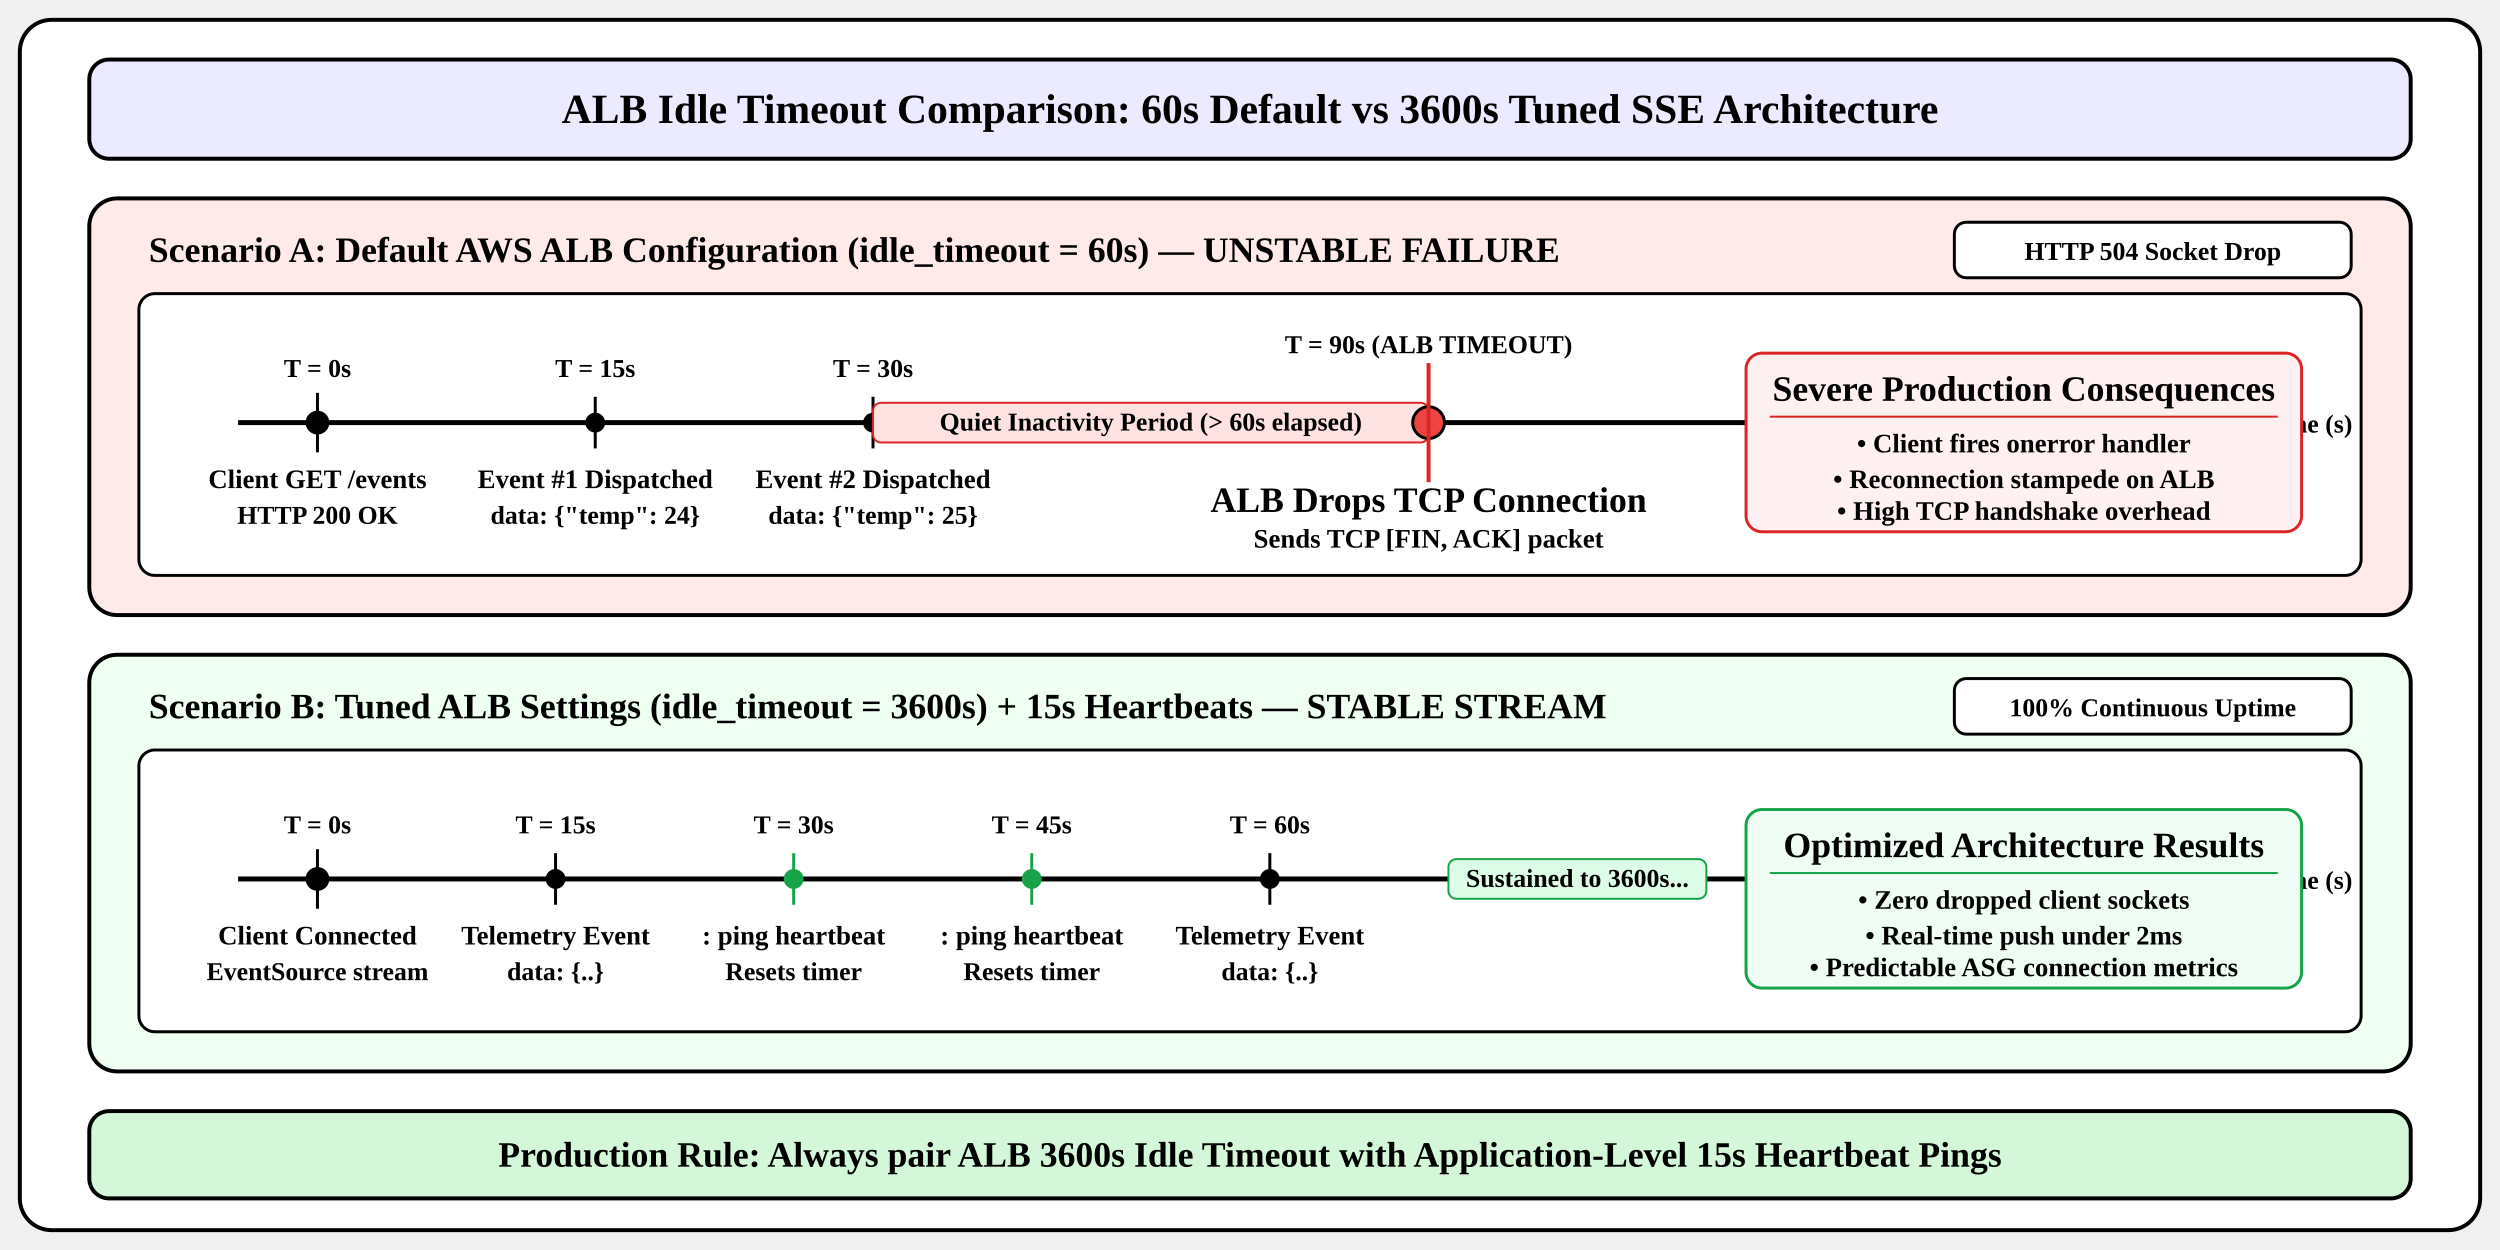
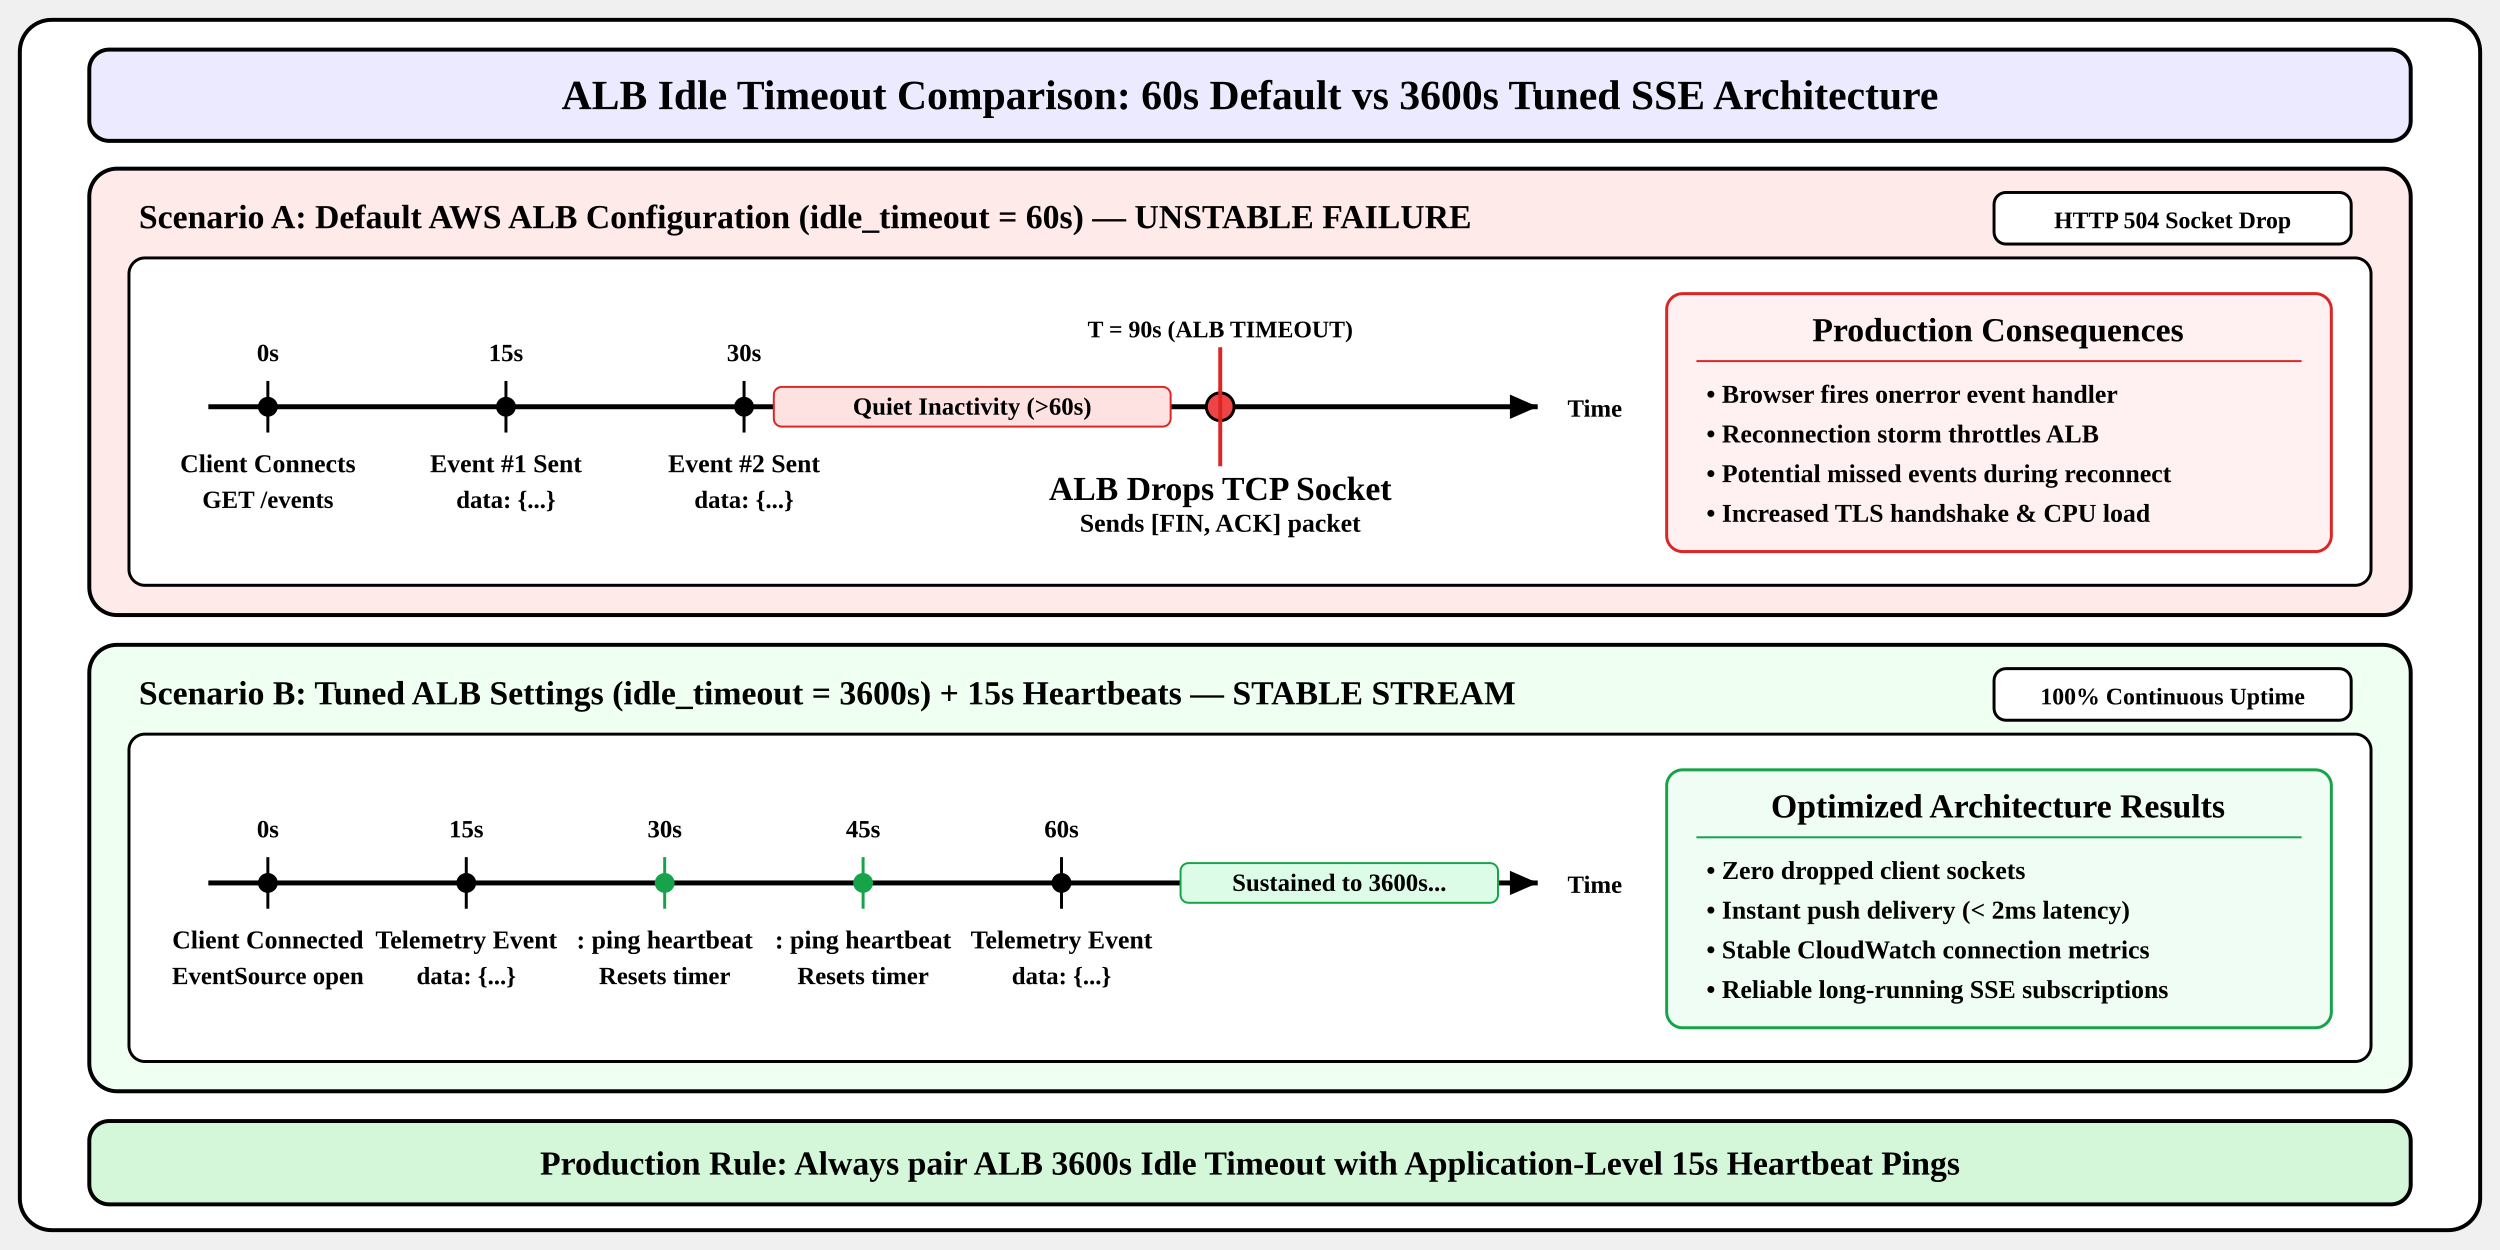
- <svg xmlns="http://www.w3.org/2000/svg" viewBox="0 0 1260 630" width="100%" height="auto">
+ <svg xmlns="http://www.w3.org/2000/svg" viewBox="0 0 1260 630">
  <defs>
    <style>
      .txt-title { font-family: "Times New Roman", Times, serif; font-size: 21px; font-weight: 800; fill: #000000; }
-       .txt-node-title { font-family: "Times New Roman", Times, serif; font-size: 18px; font-weight: 800; fill: #000000; }
-       .txt-node-sub { font-family: "Times New Roman", Times, serif; font-size: 13.5px; font-weight: 600; fill: #000000; }
-       .txt-node-code { font-family: "Times New Roman", Times, serif; font-size: 13px; font-weight: 700; fill: #000000; }
-       .txt-badge { font-family: "Times New Roman", Times, serif; font-size: 13px; font-weight: 800; fill: #000000; }
+       .txt-node-title { font-family: "Times New Roman", Times, serif; font-size: 17px; font-weight: 800; fill: #000000; }
+       .txt-node-sub { font-family: "Times New Roman", Times, serif; font-size: 13px; font-weight: 600; fill: #000000; }
+       .txt-node-code { font-family: "Times New Roman", Times, serif; font-size: 12.5px; font-weight: 700; fill: #000000; }
+       .txt-badge { font-family: "Times New Roman", Times, serif; font-size: 12px; font-weight: 800; fill: #000000; }

      @keyframes pulse-dot {
-         0% { r: 6px; opacity: 1; }
-         50% { r: 10px; opacity: 0.4; }
-         100% { r: 6px; opacity: 1; }
+         0% { r: 6px; }
+         50% { r: 9px; }
+         100% { r: 6px; }
      }
      .anim-alert {
        animation: pulse-dot 1.5s infinite ease-in-out;
      }
    </style>
    <marker id="arrow" viewBox="0 0 10 10" refX="8" refY="5" markerWidth="7" markerHeight="7" orient="auto">
      <path d="M 0 1.5 L 8 5 L 0 8.5 z" fill="#000000" />
    </marker>
  </defs>
  <rect x="10" y="10" width="1240" height="610" rx="16" fill="#ffffff" stroke="#000000" stroke-width="2" />
-   <g transform="translate(45, 30)">
-     <rect width="1170" height="50" rx="10" fill="#ebeaff" stroke="#000000" stroke-width="2" />
-     <text x="585" y="32" class="txt-title" text-anchor="middle">ALB Idle Timeout Comparison: 60s Default vs 3600s Tuned SSE Architecture</text>
+   <g transform="translate(45, 25)">
+     <rect width="1170" height="46" rx="10" fill="#ebeaff" stroke="#000000" stroke-width="2" />
+     <text x="585" y="30" class="txt-title" text-anchor="middle">ALB Idle Timeout Comparison: 60s Default vs 3600s Tuned SSE Architecture</text>
  </g>
-   <g transform="translate(45, 100)">
-     <rect width="1170" height="210" rx="14" fill="#ffeaea" stroke="#000000" stroke-width="2" />
-     <text x="30" y="32" class="txt-node-title">Scenario A: Default AWS ALB Configuration (idle_timeout = 60s) — UNSTABLE FAILURE</text>
-     <rect x="940" y="12" width="200" height="28" rx="6" fill="#ffffff" stroke="#000000" stroke-width="1.5" />
-     <text x="1040" y="31" class="txt-badge" text-anchor="middle">HTTP 504 Socket Drop</text>
-     <g transform="translate(25, 48)">
-       <rect width="1120" height="142" rx="8" fill="#ffffff" stroke="#000000" stroke-width="1.5" />
-       <line x1="50" y1="65" x2="1060" y2="65" stroke="#000000" stroke-width="2.5" marker-end="url(#arrow)" />
-       <text x="1070" y="70" class="txt-node-code">Time (s)</text>
-       <circle cx="90" cy="65" r="6" fill="#000000" />
-       <line x1="90" y1="50" x2="90" y2="80" stroke="#000000" stroke-width="1.5" />
-       <text x="90" y="42" class="txt-node-code" text-anchor="middle">T = 0s</text>
-       <text x="90" y="98" class="txt-node-sub" text-anchor="middle">Client GET /events</text>
-       <text x="90" y="116" class="txt-node-code" text-anchor="middle">HTTP 200 OK</text>
-       <circle cx="230" cy="65" r="5" fill="#000000" />
-       <line x1="230" y1="52" x2="230" y2="78" stroke="#000000" stroke-width="1.5" />
-       <text x="230" y="42" class="txt-node-code" text-anchor="middle">T = 15s</text>
-       <text x="230" y="98" class="txt-node-sub" text-anchor="middle">Event #1 Dispatched</text>
-       <text x="230" y="116" class="txt-node-code" text-anchor="middle">data: {"temp": 24}</text>
-       <circle cx="370" cy="65" r="5" fill="#000000" />
-       <line x1="370" y1="52" x2="370" y2="78" stroke="#000000" stroke-width="1.5" />
-       <text x="370" y="42" class="txt-node-code" text-anchor="middle">T = 30s</text>
-       <text x="370" y="98" class="txt-node-sub" text-anchor="middle">Event #2 Dispatched</text>
-       <text x="370" y="116" class="txt-node-code" text-anchor="middle">data: {"temp": 25}</text>
-       <rect x="370" y="55" width="280" height="20" rx="4" fill="#fee2e2" stroke="#dc2626" stroke-width="1" />
-       <text x="510" y="69" class="txt-node-code" fill="#b91c1c" text-anchor="middle">Quiet Inactivity Period (&gt; 60s elapsed)</text>
-       <circle cx="650" cy="65" r="8" fill="#ef4444" stroke="#000000" stroke-width="1.5" class="anim-alert" />
-       <line x1="650" y1="35" x2="650" y2="95" stroke="#dc2626" stroke-width="2" />
-       <text x="650" y="30" class="txt-badge" fill="#dc2626" text-anchor="middle">T = 90s (ALB TIMEOUT)</text>
-       <text x="650" y="110" class="txt-node-title" font-size="14" fill="#b91c1c" text-anchor="middle">ALB Drops TCP Connection</text>
-       <text x="650" y="128" class="txt-node-sub" text-anchor="middle">Sends TCP [FIN, ACK] packet</text>
-       <g transform="translate(810, 30)">
-         <rect width="280" height="90" rx="8" fill="#fff1f2" stroke="#dc2626" stroke-width="1.5" />
-         <text x="140" y="24" class="txt-node-title" font-size="14" fill="#991b1b" text-anchor="middle">Severe Production Consequences</text>
-         <line x1="12" y1="32" x2="268" y2="32" stroke="#dc2626" stroke-width="1" />
-         <text x="140" y="50" class="txt-node-sub" text-anchor="middle">• Client fires onerror handler</text>
-         <text x="140" y="68" class="txt-node-sub" text-anchor="middle">• Reconnection stampede on ALB</text>
-         <text x="140" y="84" class="txt-node-sub" text-anchor="middle">• High TCP handshake overhead</text>
+   <g transform="translate(45, 85)">
+     <rect width="1170" height="225" rx="14" fill="#ffeaea" stroke="#000000" stroke-width="2" />
+     <text x="25" y="30" class="txt-node-title">Scenario A: Default AWS ALB Configuration (idle_timeout = 60s) — UNSTABLE FAILURE</text>
+     <rect x="960" y="12" width="180" height="26" rx="6" fill="#ffffff" stroke="#000000" stroke-width="1.5" />
+     <text x="1050" y="30" class="txt-badge" fill="#dc2626" text-anchor="middle">HTTP 504 Socket Drop</text>
+     <g transform="translate(20, 45)">
+       <rect width="1130" height="165" rx="8" fill="#ffffff" stroke="#000000" stroke-width="1.5" />
+       <line x1="40" y1="75" x2="710" y2="75" stroke="#000000" stroke-width="2.5" marker-end="url(#arrow)" />
+       <text x="725" y="80" class="txt-node-code">Time</text>
+       <circle cx="70" cy="75" r="5" fill="#000000" />
+       <line x1="70" y1="62" x2="70" y2="88" stroke="#000000" stroke-width="1.5" />
+       <text x="70" y="52" class="txt-node-code" text-anchor="middle">0s</text>
+       <text x="70" y="108" class="txt-node-sub" text-anchor="middle">Client Connects</text>
+       <text x="70" y="126" class="txt-node-code" text-anchor="middle">GET /events</text>
+       <circle cx="190" cy="75" r="5" fill="#000000" />
+       <line x1="190" y1="62" x2="190" y2="88" stroke="#000000" stroke-width="1.5" />
+       <text x="190" y="52" class="txt-node-code" text-anchor="middle">15s</text>
+       <text x="190" y="108" class="txt-node-sub" text-anchor="middle">Event #1 Sent</text>
+       <text x="190" y="126" class="txt-node-code" font-size="11" text-anchor="middle">data: {...}</text>
+       <circle cx="310" cy="75" r="5" fill="#000000" />
+       <line x1="310" y1="62" x2="310" y2="88" stroke="#000000" stroke-width="1.5" />
+       <text x="310" y="52" class="txt-node-code" text-anchor="middle">30s</text>
+       <text x="310" y="108" class="txt-node-sub" text-anchor="middle">Event #2 Sent</text>
+       <text x="310" y="126" class="txt-node-code" font-size="11" text-anchor="middle">data: {...}</text>
+       <rect x="325" y="65" width="200" height="20" rx="4" fill="#fee2e2" stroke="#dc2626" stroke-width="1" />
+       <text x="425" y="79" class="txt-node-code" font-size="11" fill="#b91c1c" text-anchor="middle">Quiet Inactivity (&gt;60s)</text>
+       <circle cx="550" cy="75" r="7" fill="#ef4444" stroke="#000000" stroke-width="1.5" class="anim-alert" />
+       <line x1="550" y1="45" x2="550" y2="105" stroke="#dc2626" stroke-width="2" />
+       <text x="550" y="40" class="txt-badge" fill="#dc2626" text-anchor="middle">T = 90s (ALB TIMEOUT)</text>
+       <text x="550" y="122" class="txt-node-title" font-size="13" fill="#b91c1c" text-anchor="middle">ALB Drops TCP Socket</text>
+       <text x="550" y="138" class="txt-node-sub" font-size="11" text-anchor="middle">Sends [FIN, ACK] packet</text>
+       <g transform="translate(775, 18)">
+         <rect width="335" height="130" rx="8" fill="#fff1f2" stroke="#dc2626" stroke-width="1.5" />
+         <text x="167" y="24" class="txt-node-title" font-size="14" fill="#991b1b" text-anchor="middle">Production Consequences</text>
+         <line x1="15" y1="34" x2="320" y2="34" stroke="#dc2626" stroke-width="1" />
+         <text x="20" y="55" class="txt-node-sub">• Browser fires onerror event handler</text>
+         <text x="20" y="75" class="txt-node-sub">• Reconnection storm throttles ALB</text>
+         <text x="20" y="95" class="txt-node-sub">• Potential missed events during reconnect</text>
+         <text x="20" y="115" class="txt-node-sub">• Increased TLS handshake &amp; CPU load</text>
      </g>
    </g>
  </g>
-   <g transform="translate(45, 330)">
-     <rect width="1170" height="210" rx="14" fill="#effff1" stroke="#000000" stroke-width="2" />
-     <text x="30" y="32" class="txt-node-title">Scenario B: Tuned ALB Settings (idle_timeout = 3600s) + 15s Heartbeats — STABLE STREAM</text>
-     <rect x="940" y="12" width="200" height="28" rx="6" fill="#ffffff" stroke="#000000" stroke-width="1.5" />
-     <text x="1040" y="31" class="txt-badge" text-anchor="middle">100% Continuous Uptime</text>
-     <g transform="translate(25, 48)">
-       <rect width="1120" height="142" rx="8" fill="#ffffff" stroke="#000000" stroke-width="1.5" />
-       <line x1="50" y1="65" x2="1060" y2="65" stroke="#000000" stroke-width="2.5" marker-end="url(#arrow)" />
-       <text x="1070" y="70" class="txt-node-code">Time (s)</text>
-       <circle cx="90" cy="65" r="6" fill="#000000" />
-       <line x1="90" y1="50" x2="90" y2="80" stroke="#000000" stroke-width="1.5" />
-       <text x="90" y="42" class="txt-node-code" text-anchor="middle">T = 0s</text>
-       <text x="90" y="98" class="txt-node-sub" text-anchor="middle">Client Connected</text>
-       <text x="90" y="116" class="txt-node-code" text-anchor="middle">EventSource stream</text>
-       <circle cx="210" cy="65" r="5" fill="#000000" />
-       <line x1="210" y1="52" x2="210" y2="78" stroke="#000000" stroke-width="1.5" />
-       <text x="210" y="42" class="txt-node-code" text-anchor="middle">T = 15s</text>
-       <text x="210" y="98" class="txt-node-sub" text-anchor="middle">Telemetry Event</text>
-       <text x="210" y="116" class="txt-node-code" text-anchor="middle">data: {..}</text>
-       <circle cx="330" cy="65" r="5" fill="#16a34a" />
-       <line x1="330" y1="52" x2="330" y2="78" stroke="#16a34a" stroke-width="1.5" />
-       <text x="330" y="42" class="txt-node-code" text-anchor="middle">T = 30s</text>
-       <text x="330" y="98" class="txt-node-sub" text-anchor="middle">: ping heartbeat</text>
-       <text x="330" y="116" class="txt-node-code" text-anchor="middle">Resets timer</text>
-       <circle cx="450" cy="65" r="5" fill="#16a34a" />
-       <line x1="450" y1="52" x2="450" y2="78" stroke="#16a34a" stroke-width="1.5" />
-       <text x="450" y="42" class="txt-node-code" text-anchor="middle">T = 45s</text>
-       <text x="450" y="98" class="txt-node-sub" text-anchor="middle">: ping heartbeat</text>
-       <text x="450" y="116" class="txt-node-code" text-anchor="middle">Resets timer</text>
-       <circle cx="570" cy="65" r="5" fill="#000000" />
-       <line x1="570" y1="52" x2="570" y2="78" stroke="#000000" stroke-width="1.5" />
-       <text x="570" y="42" class="txt-node-code" text-anchor="middle">T = 60s</text>
-       <text x="570" y="98" class="txt-node-sub" text-anchor="middle">Telemetry Event</text>
-       <text x="570" y="116" class="txt-node-code" text-anchor="middle">data: {..}</text>
-       <rect x="660" y="55" width="130" height="20" rx="4" fill="#dcfce7" stroke="#16a34a" stroke-width="1" />
-       <text x="725" y="69" class="txt-node-code" fill="#15803d" text-anchor="middle">Sustained to 3600s...</text>
-       <g transform="translate(810, 30)">
-         <rect width="280" height="90" rx="8" fill="#f0fdf4" stroke="#16a34a" stroke-width="1.5" />
-         <text x="140" y="24" class="txt-node-title" font-size="14" fill="#166534" text-anchor="middle">Optimized Architecture Results</text>
-         <line x1="12" y1="32" x2="268" y2="32" stroke="#16a34a" stroke-width="1" />
-         <text x="140" y="50" class="txt-node-sub" text-anchor="middle">• Zero dropped client sockets</text>
-         <text x="140" y="68" class="txt-node-sub" text-anchor="middle">• Real-time push under 2ms</text>
-         <text x="140" y="84" class="txt-node-sub" text-anchor="middle">• Predictable ASG connection metrics</text>
+   <g transform="translate(45, 325)">
+     <rect width="1170" height="225" rx="14" fill="#effff1" stroke="#000000" stroke-width="2" />
+     <text x="25" y="30" class="txt-node-title">Scenario B: Tuned ALB Settings (idle_timeout = 3600s) + 15s Heartbeats — STABLE STREAM</text>
+     <rect x="960" y="12" width="180" height="26" rx="6" fill="#ffffff" stroke="#000000" stroke-width="1.5" />
+     <text x="1050" y="30" class="txt-badge" fill="#166534" text-anchor="middle">100% Continuous Uptime</text>
+     <g transform="translate(20, 45)">
+       <rect width="1130" height="165" rx="8" fill="#ffffff" stroke="#000000" stroke-width="1.5" />
+       <line x1="40" y1="75" x2="710" y2="75" stroke="#000000" stroke-width="2.5" marker-end="url(#arrow)" />
+       <text x="725" y="80" class="txt-node-code">Time</text>
+       <circle cx="70" cy="75" r="5" fill="#000000" />
+       <line x1="70" y1="62" x2="70" y2="88" stroke="#000000" stroke-width="1.5" />
+       <text x="70" y="52" class="txt-node-code" text-anchor="middle">0s</text>
+       <text x="70" y="108" class="txt-node-sub" text-anchor="middle">Client Connected</text>
+       <text x="70" y="126" class="txt-node-code" text-anchor="middle">EventSource open</text>
+       <circle cx="170" cy="75" r="5" fill="#000000" />
+       <line x1="170" y1="62" x2="170" y2="88" stroke="#000000" stroke-width="1.5" />
+       <text x="170" y="52" class="txt-node-code" text-anchor="middle">15s</text>
+       <text x="170" y="108" class="txt-node-sub" text-anchor="middle">Telemetry Event</text>
+       <text x="170" y="126" class="txt-node-code" font-size="11" text-anchor="middle">data: {...}</text>
+       <circle cx="270" cy="75" r="5" fill="#16a34a" />
+       <line x1="270" y1="62" x2="270" y2="88" stroke="#16a34a" stroke-width="1.5" />
+       <text x="270" y="52" class="txt-node-code" text-anchor="middle">30s</text>
+       <text x="270" y="108" class="txt-node-sub" text-anchor="middle">: ping heartbeat</text>
+       <text x="270" y="126" class="txt-node-code" font-size="11" fill="#15803d" text-anchor="middle">Resets timer</text>
+       <circle cx="370" cy="75" r="5" fill="#16a34a" />
+       <line x1="370" y1="62" x2="370" y2="88" stroke="#16a34a" stroke-width="1.5" />
+       <text x="370" y="52" class="txt-node-code" text-anchor="middle">45s</text>
+       <text x="370" y="108" class="txt-node-sub" text-anchor="middle">: ping heartbeat</text>
+       <text x="370" y="126" class="txt-node-code" font-size="11" fill="#15803d" text-anchor="middle">Resets timer</text>
+       <circle cx="470" cy="75" r="5" fill="#000000" />
+       <line x1="470" y1="62" x2="470" y2="88" stroke="#000000" stroke-width="1.5" />
+       <text x="470" y="52" class="txt-node-code" text-anchor="middle">60s</text>
+       <text x="470" y="108" class="txt-node-sub" text-anchor="middle">Telemetry Event</text>
+       <text x="470" y="126" class="txt-node-code" font-size="11" text-anchor="middle">data: {...}</text>
+       <rect x="530" y="65" width="160" height="20" rx="4" fill="#dcfce7" stroke="#16a34a" stroke-width="1" />
+       <text x="610" y="79" class="txt-node-code" font-size="11" fill="#15803d" text-anchor="middle">Sustained to 3600s...</text>
+       <g transform="translate(775, 18)">
+         <rect width="335" height="130" rx="8" fill="#f0fdf4" stroke="#16a34a" stroke-width="1.5" />
+         <text x="167" y="24" class="txt-node-title" font-size="14" fill="#166534" text-anchor="middle">Optimized Architecture Results</text>
+         <line x1="15" y1="34" x2="320" y2="34" stroke="#16a34a" stroke-width="1" />
+         <text x="20" y="55" class="txt-node-sub">• Zero dropped client sockets</text>
+         <text x="20" y="75" class="txt-node-sub">• Instant push delivery (&lt; 2ms latency)</text>
+         <text x="20" y="95" class="txt-node-sub">• Stable CloudWatch connection metrics</text>
+         <text x="20" y="115" class="txt-node-sub">• Reliable long-running SSE subscriptions</text>
      </g>
    </g>
  </g>
-   <g transform="translate(45, 560)">
-     <rect width="1170" height="44" rx="10" fill="#d4f6d9" stroke="#000000" stroke-width="2" />
-     <text x="585" y="28" class="txt-node-title" font-size="16" text-anchor="middle">Production Rule: Always pair ALB 3600s Idle Timeout with Application-Level 15s Heartbeat Pings</text>
+   <g transform="translate(45, 565)">
+     <rect width="1170" height="42" rx="10" fill="#d4f6d9" stroke="#000000" stroke-width="2" />
+     <text x="585" y="27" class="txt-node-title" font-size="16" text-anchor="middle">Production Rule: Always pair ALB 3600s Idle Timeout with Application-Level 15s Heartbeat Pings</text>
  </g>
</svg>
